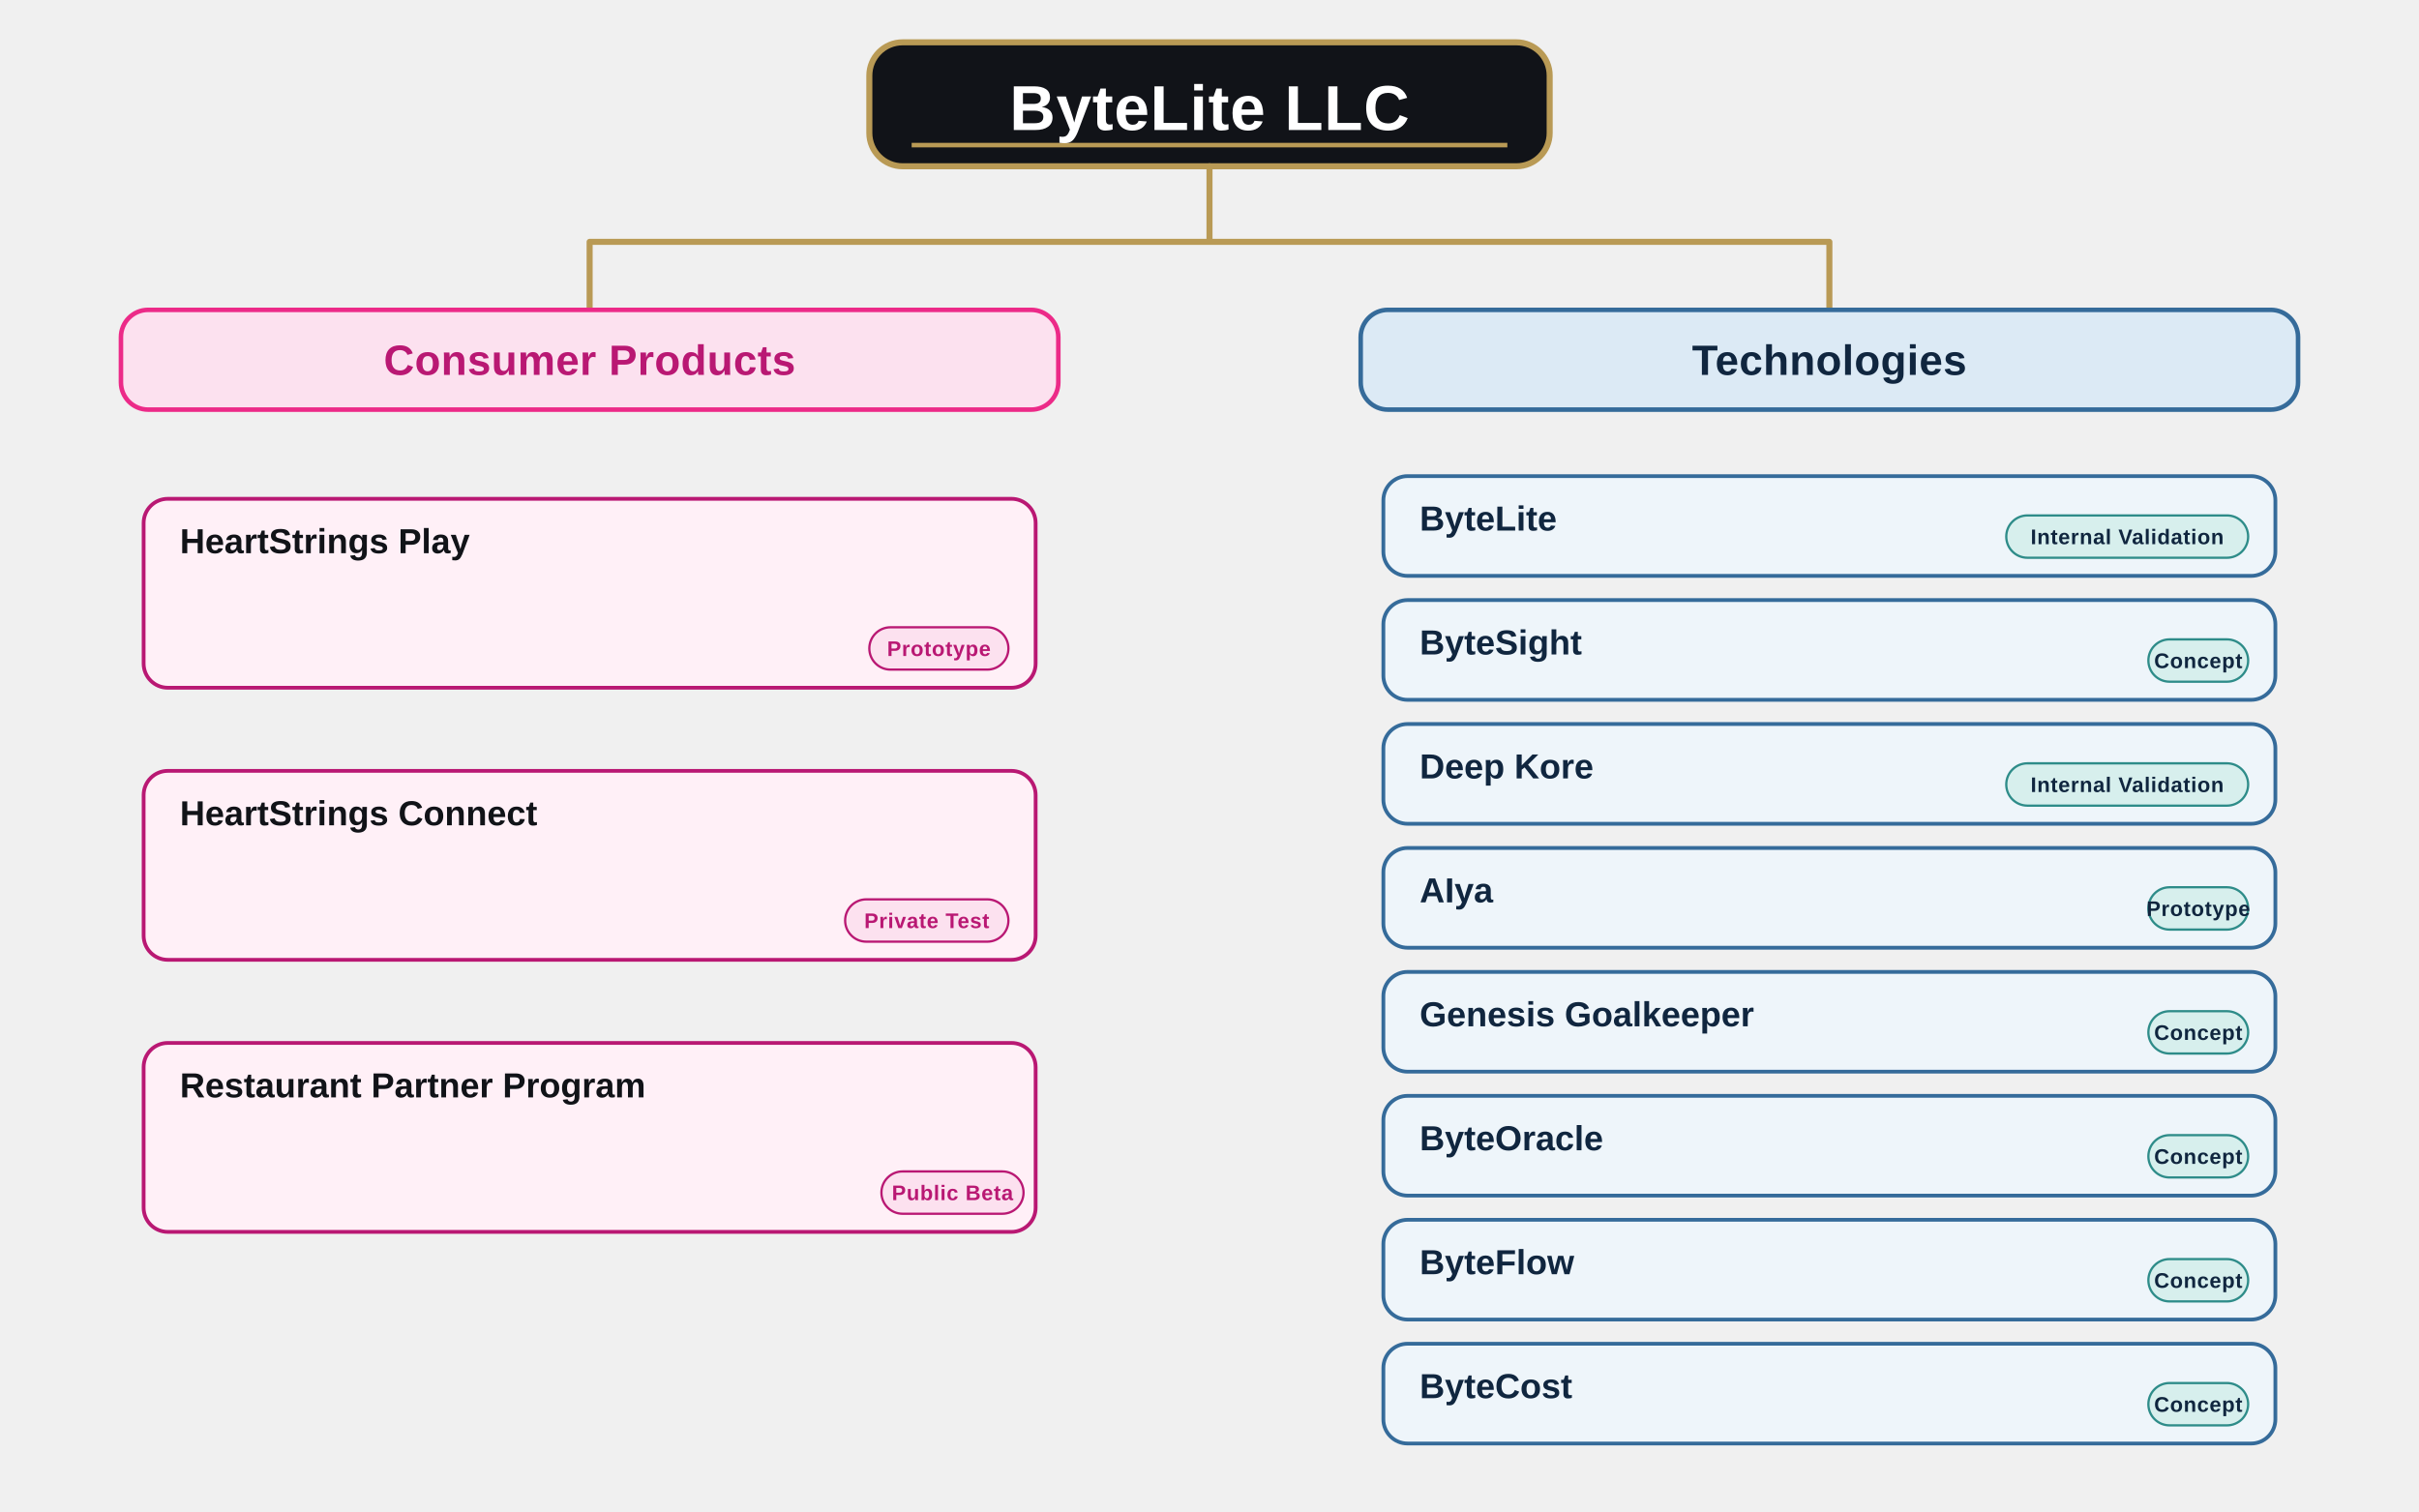
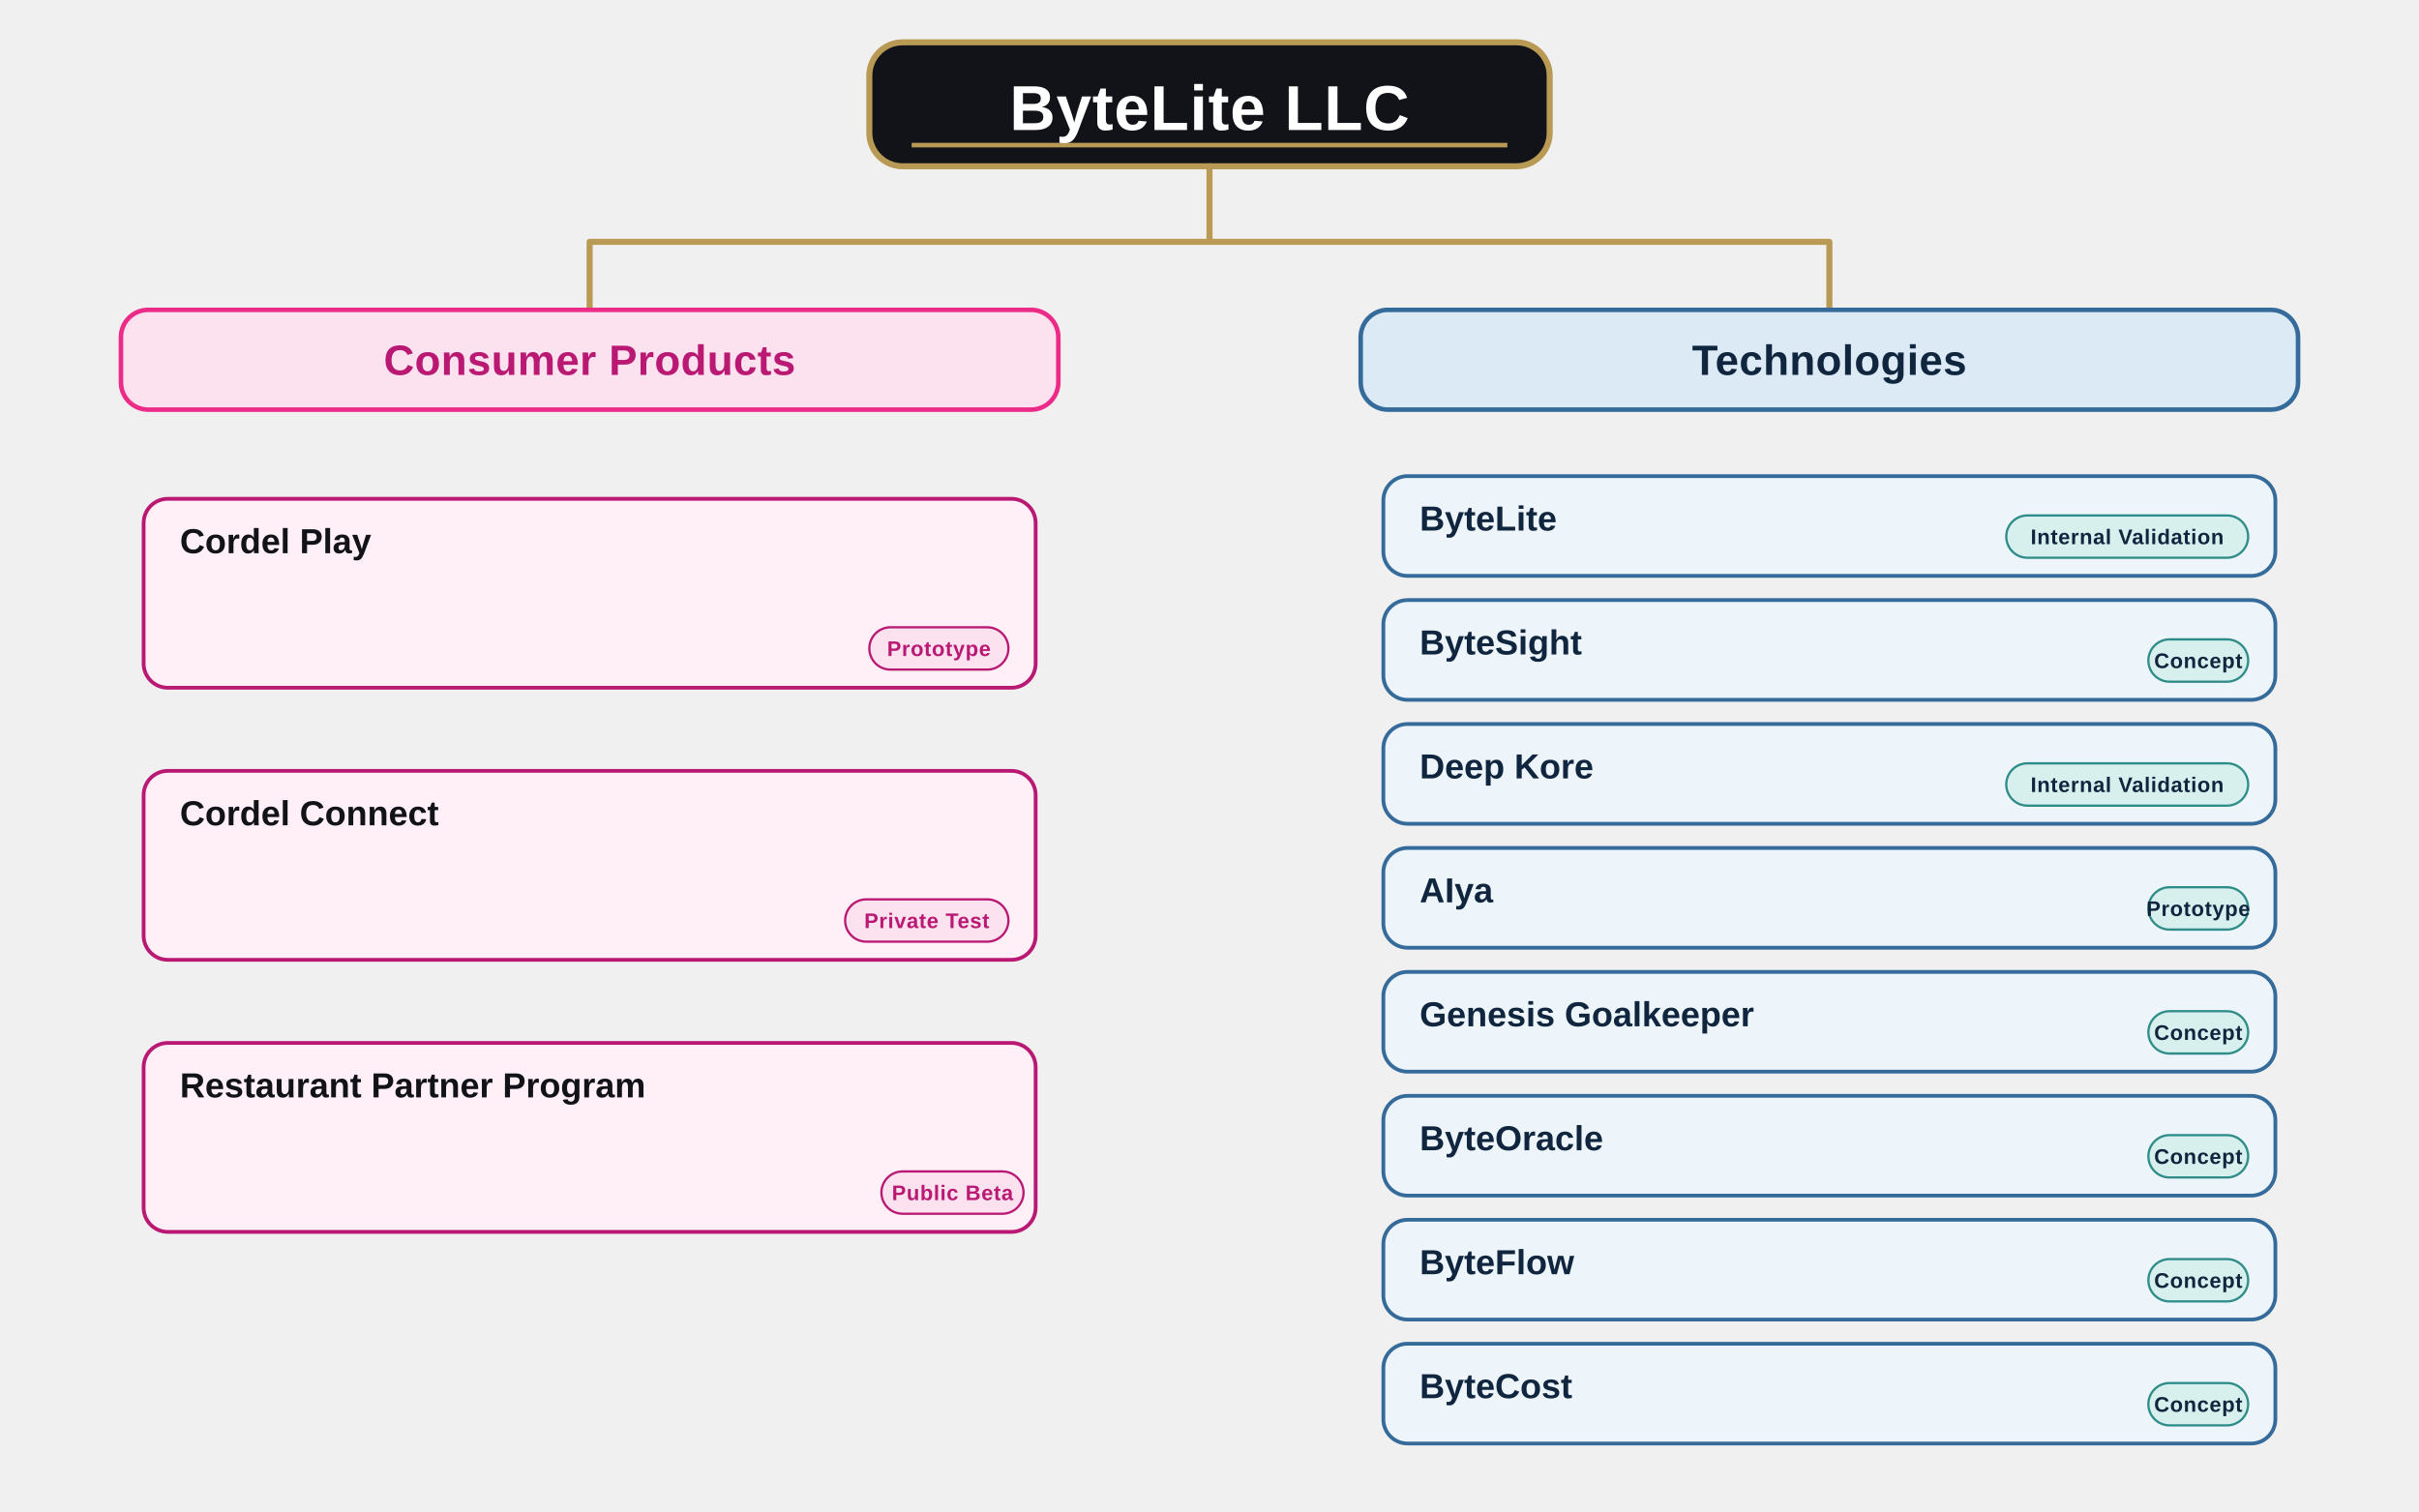
<svg xmlns="http://www.w3.org/2000/svg" width="1600" height="1000" viewBox="0 0 1600 1000" role="img" aria-labelledby="title desc">
  <defs>
    <style>
      .title { font: 700 42px Arial, Helvetica, sans-serif; letter-spacing: 0.5px; }
      .branch { font: 700 28px Arial, Helvetica, sans-serif; letter-spacing: 0.3px; }
      .item { font: 600 23px Arial, Helvetica, sans-serif; }
      .tag { font: 700 14px Arial, Helvetica, sans-serif; letter-spacing: 0.4px; }
      .line { fill: none; stroke-linecap: round; stroke-linejoin: round; }
    </style>
  </defs>
  <g id="parent-organization">
    <rect x="575" y="28" width="450" height="82" rx="22" fill="#111318" stroke="#B99A55" stroke-width="4" />
    <line x1="603" y1="96" x2="997" y2="96" stroke="#B99A55" stroke-width="3" />
    <text x="800.0" y="86" text-anchor="middle" class="title" fill="#FFFFFF">ByteLite LLC</text>
  </g>
  <path d="M800 110 V160 H390 V205 M800 160 H1210 V205" class="line" stroke="#B99A55" stroke-width="4" />
  <g id="consumer-branch-header">
    <rect x="80" y="205" width="620" height="66" rx="18" fill="#FCE1EF" stroke="#EC2A88" stroke-width="3" />
    <text x="390.0" y="248" text-anchor="middle" class="branch" fill="#B91873">Consumer Products</text>
  </g>
  <g id="research-branch-header">
    <rect x="900" y="205" width="620" height="66" rx="18" fill="#DCEAF5" stroke="#356B9A" stroke-width="3" />
    <text x="1210.0" y="248" text-anchor="middle" class="branch" fill="#10263F">Technologies</text>
  </g>
  <g id="consumer-item-1">
    <rect x="95" y="330" width="590" height="125" rx="16" fill="#FFF0F7" stroke="#B91873" stroke-width="2.5" />
-     <text x="119" y="366" text-anchor="start" class="item" fill="#111318">HeartStrings Play</text>
+     <text x="119" y="366" text-anchor="start" class="item" fill="#111318">Cordel Play</text>
    <g class="status-tag">
      <rect x="575" y="415" width="92" height="28" rx="14" fill="#FCE1EF" stroke="#B91873" stroke-width="1.5" />
      <text x="621.0" y="434" text-anchor="middle" class="tag" fill="#B91873">Prototype</text>
    </g>
  </g>
  <g id="consumer-item-2">
    <rect x="95" y="510" width="590" height="125" rx="16" fill="#FFF0F7" stroke="#B91873" stroke-width="2.5" />
-     <text x="119" y="546" text-anchor="start" class="item" fill="#111318">HeartStrings Connect</text>
+     <text x="119" y="546" text-anchor="start" class="item" fill="#111318">Cordel Connect</text>
    <g class="status-tag">
      <rect x="559" y="595" width="108" height="28" rx="14" fill="#FCE1EF" stroke="#B91873" stroke-width="1.5" />
      <text x="613.0" y="614" text-anchor="middle" class="tag" fill="#B91873">Private Test</text>
    </g>
  </g>
  <g id="consumer-item-3">
    <rect x="95" y="690" width="590" height="125" rx="16" fill="#FFF0F7" stroke="#B91873" stroke-width="2.5" />
    <text x="119" y="726" text-anchor="start" class="item" fill="#111318">Restaurant Partner Program</text>
    <g class="status-tag">
      <rect x="583" y="775" width="94" height="28" rx="14" fill="#FCE1EF" stroke="#B91873" stroke-width="1.5" />
      <text x="630.0" y="794" text-anchor="middle" class="tag" fill="#B91873">Public Beta</text>
    </g>
  </g>
  <g id="research-item-1">
    <rect x="915" y="315" width="590" height="66" rx="16" fill="#EEF5FA" stroke="#356B9A" stroke-width="2.5" />
    <text x="939" y="351" text-anchor="start" class="item" fill="#10263F">ByteLite</text>
    <g class="status-tag">
      <rect x="1327" y="341" width="160" height="28" rx="14" fill="#D7EFED" stroke="#2E8C89" stroke-width="1.5" />
      <text x="1407.0" y="360" text-anchor="middle" class="tag" fill="#10263F">Internal Validation</text>
    </g>
  </g>
  <g id="research-item-2">
    <rect x="915" y="397" width="590" height="66" rx="16" fill="#EEF5FA" stroke="#356B9A" stroke-width="2.5" />
    <text x="939" y="433" text-anchor="start" class="item" fill="#10263F">ByteSight</text>
    <g class="status-tag">
      <rect x="1421" y="423" width="66" height="28" rx="14" fill="#D7EFED" stroke="#2E8C89" stroke-width="1.5" />
      <text x="1454.0" y="442" text-anchor="middle" class="tag" fill="#10263F">Concept</text>
    </g>
  </g>
  <g id="research-item-3">
    <rect x="915" y="479" width="590" height="66" rx="16" fill="#EEF5FA" stroke="#356B9A" stroke-width="2.5" />
    <text x="939" y="515" text-anchor="start" class="item" fill="#10263F">Deep Kore</text>
    <g class="status-tag">
      <rect x="1327" y="505" width="160" height="28" rx="14" fill="#D7EFED" stroke="#2E8C89" stroke-width="1.5" />
      <text x="1407.0" y="524" text-anchor="middle" class="tag" fill="#10263F">Internal Validation</text>
    </g>
  </g>
  <g id="research-item-4">
    <rect x="915" y="561" width="590" height="66" rx="16" fill="#EEF5FA" stroke="#356B9A" stroke-width="2.5" />
    <text x="939" y="597" text-anchor="start" class="item" fill="#10263F">AIya</text>
    <g class="status-tag">
      <rect x="1421" y="587" width="66" height="28" rx="14" fill="#D7EFED" stroke="#2E8C89" stroke-width="1.5" />
      <text x="1454.0" y="606" text-anchor="middle" class="tag" fill="#10263F">Prototype</text>
    </g>
  </g>
  <g id="research-item-5">
    <rect x="915" y="643" width="590" height="66" rx="16" fill="#EEF5FA" stroke="#356B9A" stroke-width="2.5" />
    <text x="939" y="679" text-anchor="start" class="item" fill="#10263F">Genesis Goalkeeper</text>
    <g class="status-tag">
      <rect x="1421" y="669" width="66" height="28" rx="14" fill="#D7EFED" stroke="#2E8C89" stroke-width="1.5" />
      <text x="1454.0" y="688" text-anchor="middle" class="tag" fill="#10263F">Concept</text>
    </g>
  </g>
  <g id="research-item-6">
    <rect x="915" y="725" width="590" height="66" rx="16" fill="#EEF5FA" stroke="#356B9A" stroke-width="2.5" />
    <text x="939" y="761" text-anchor="start" class="item" fill="#10263F">ByteOracle</text>
    <g class="status-tag">
      <rect x="1421" y="751" width="66" height="28" rx="14" fill="#D7EFED" stroke="#2E8C89" stroke-width="1.5" />
      <text x="1454.0" y="770" text-anchor="middle" class="tag" fill="#10263F">Concept</text>
    </g>
  </g>
  <g id="research-item-7">
    <rect x="915" y="807" width="590" height="66" rx="16" fill="#EEF5FA" stroke="#356B9A" stroke-width="2.5" />
    <text x="939" y="843" text-anchor="start" class="item" fill="#10263F">ByteFlow</text>
    <g class="status-tag">
      <rect x="1421" y="833" width="66" height="28" rx="14" fill="#D7EFED" stroke="#2E8C89" stroke-width="1.5" />
      <text x="1454.0" y="852" text-anchor="middle" class="tag" fill="#10263F">Concept</text>
    </g>
  </g>
  <g id="research-item-8">
    <rect x="915" y="889" width="590" height="66" rx="16" fill="#EEF5FA" stroke="#356B9A" stroke-width="2.5" />
    <text x="939" y="925" text-anchor="start" class="item" fill="#10263F">ByteCost</text>
    <g class="status-tag">
      <rect x="1421" y="915" width="66" height="28" rx="14" fill="#D7EFED" stroke="#2E8C89" stroke-width="1.5" />
      <text x="1454.0" y="934" text-anchor="middle" class="tag" fill="#10263F">Concept</text>
    </g>
  </g>
</svg>
